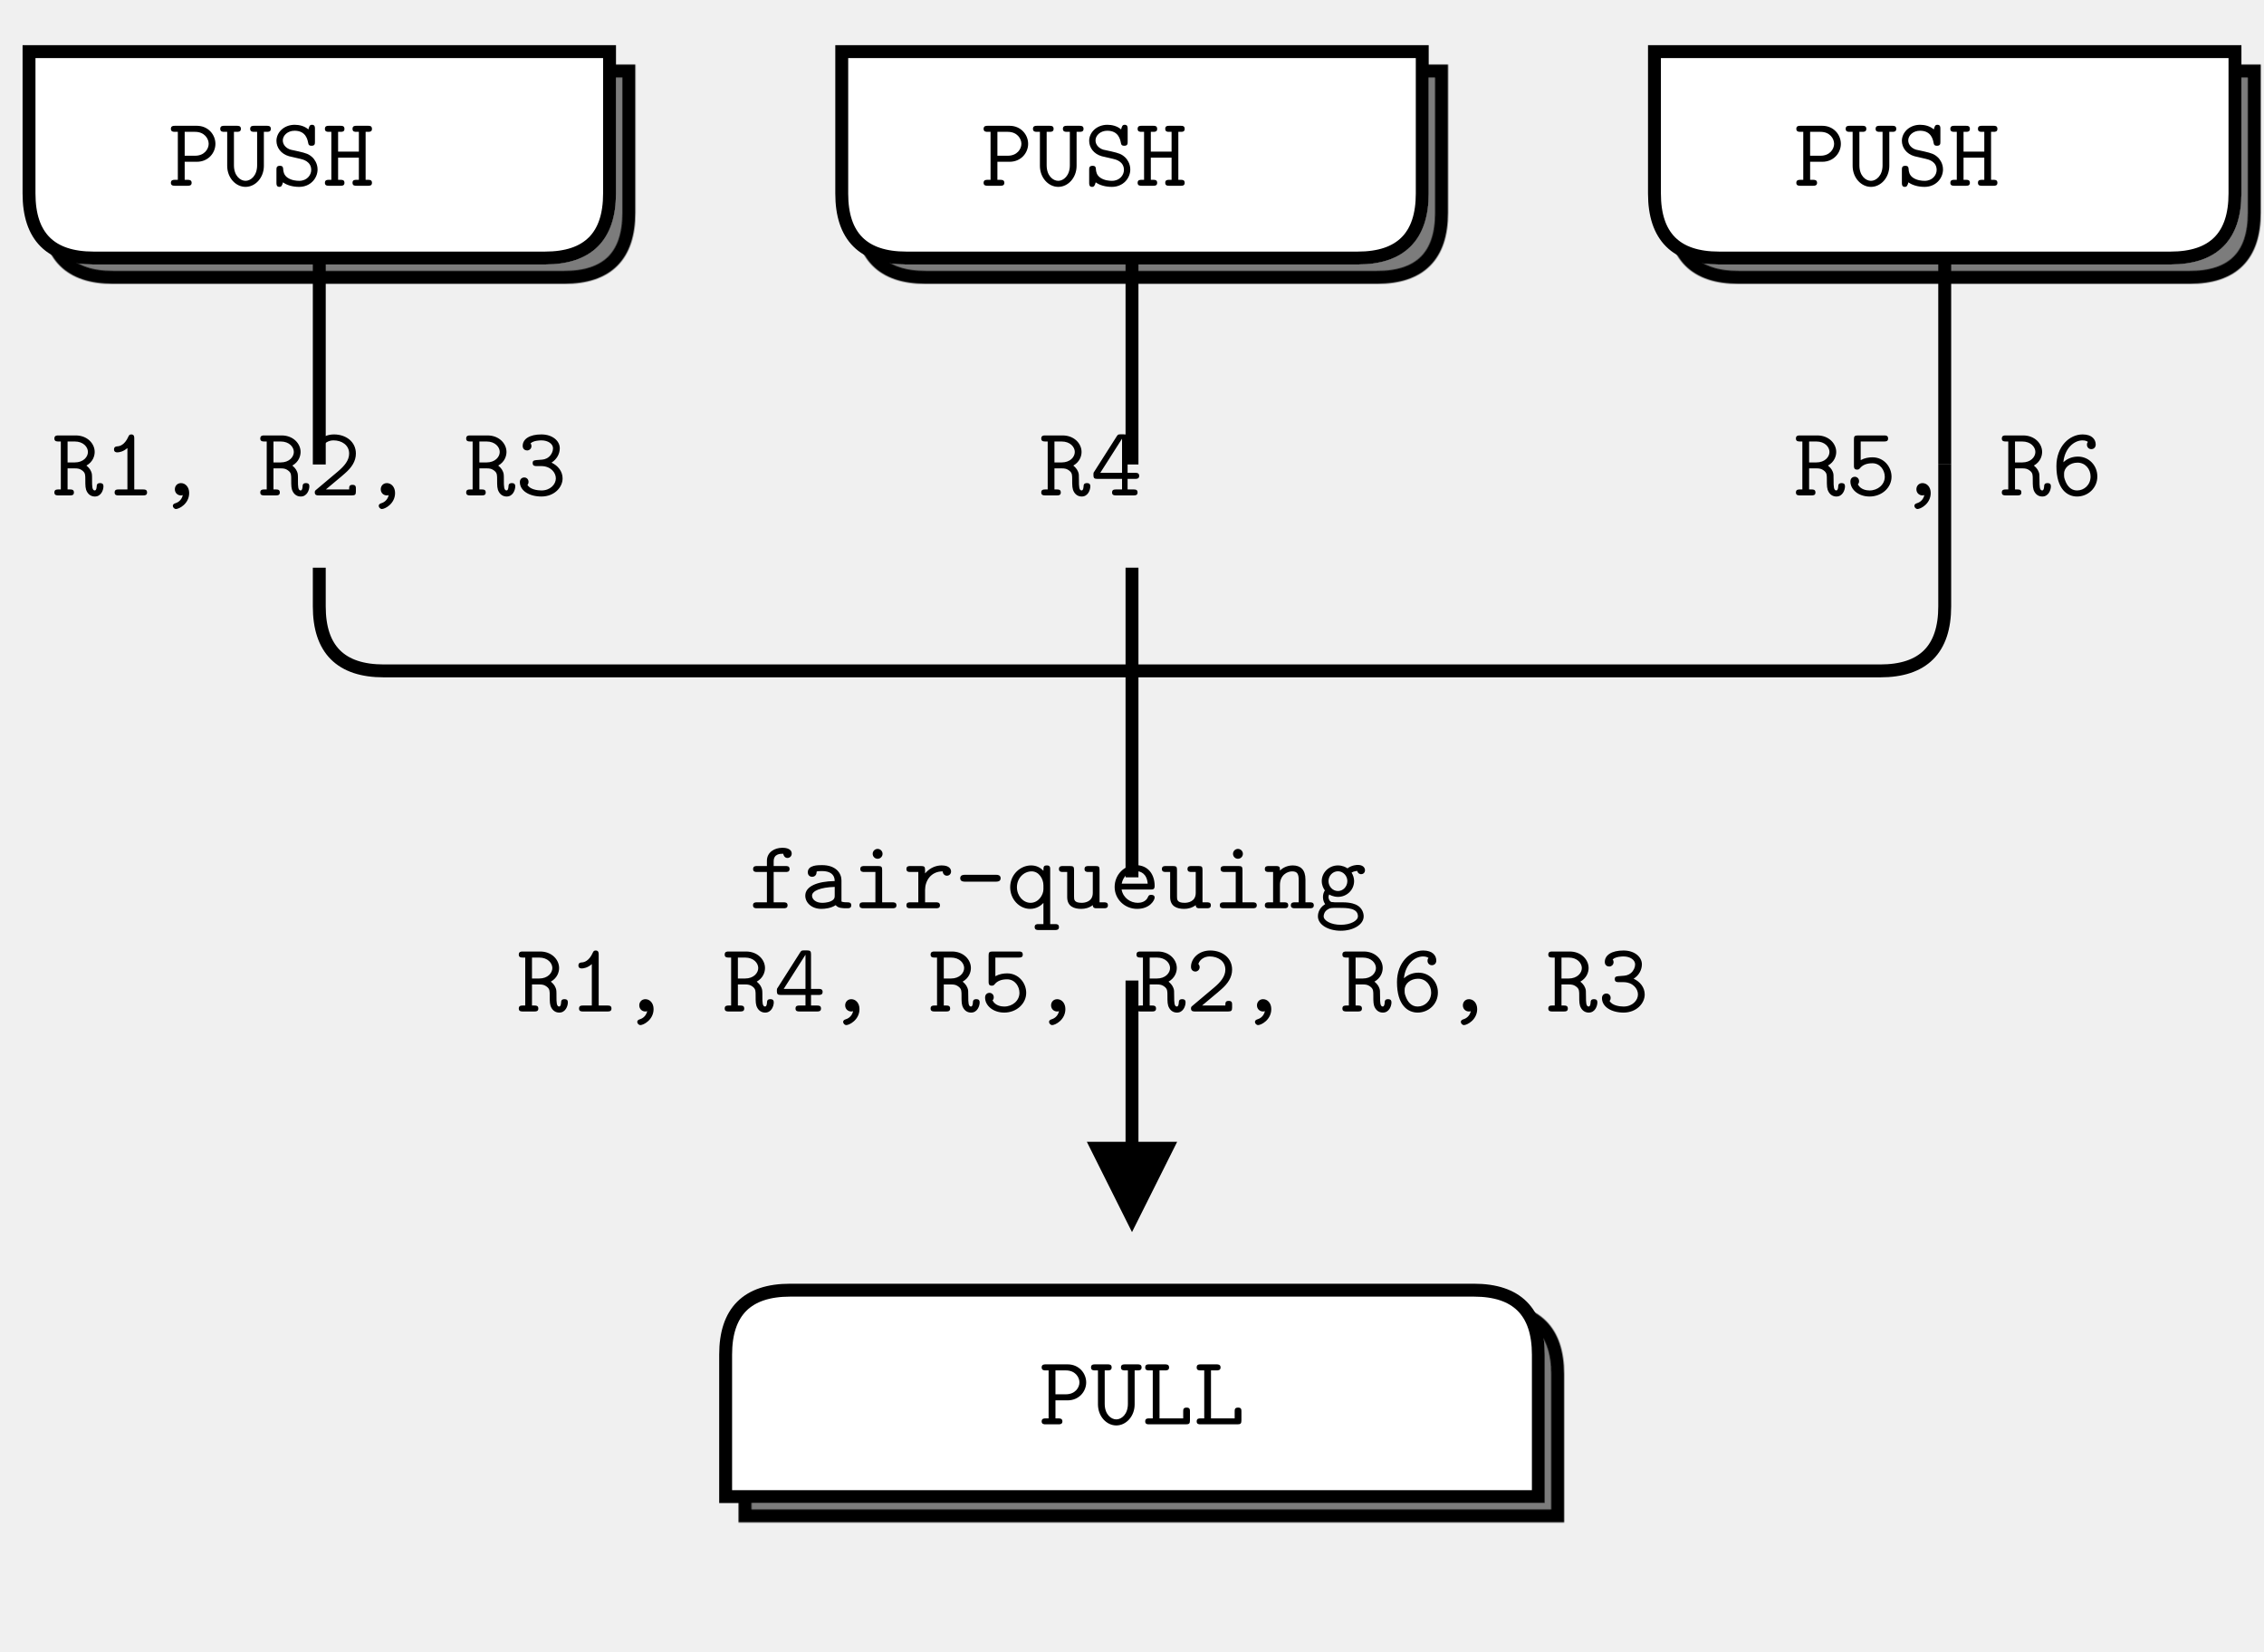
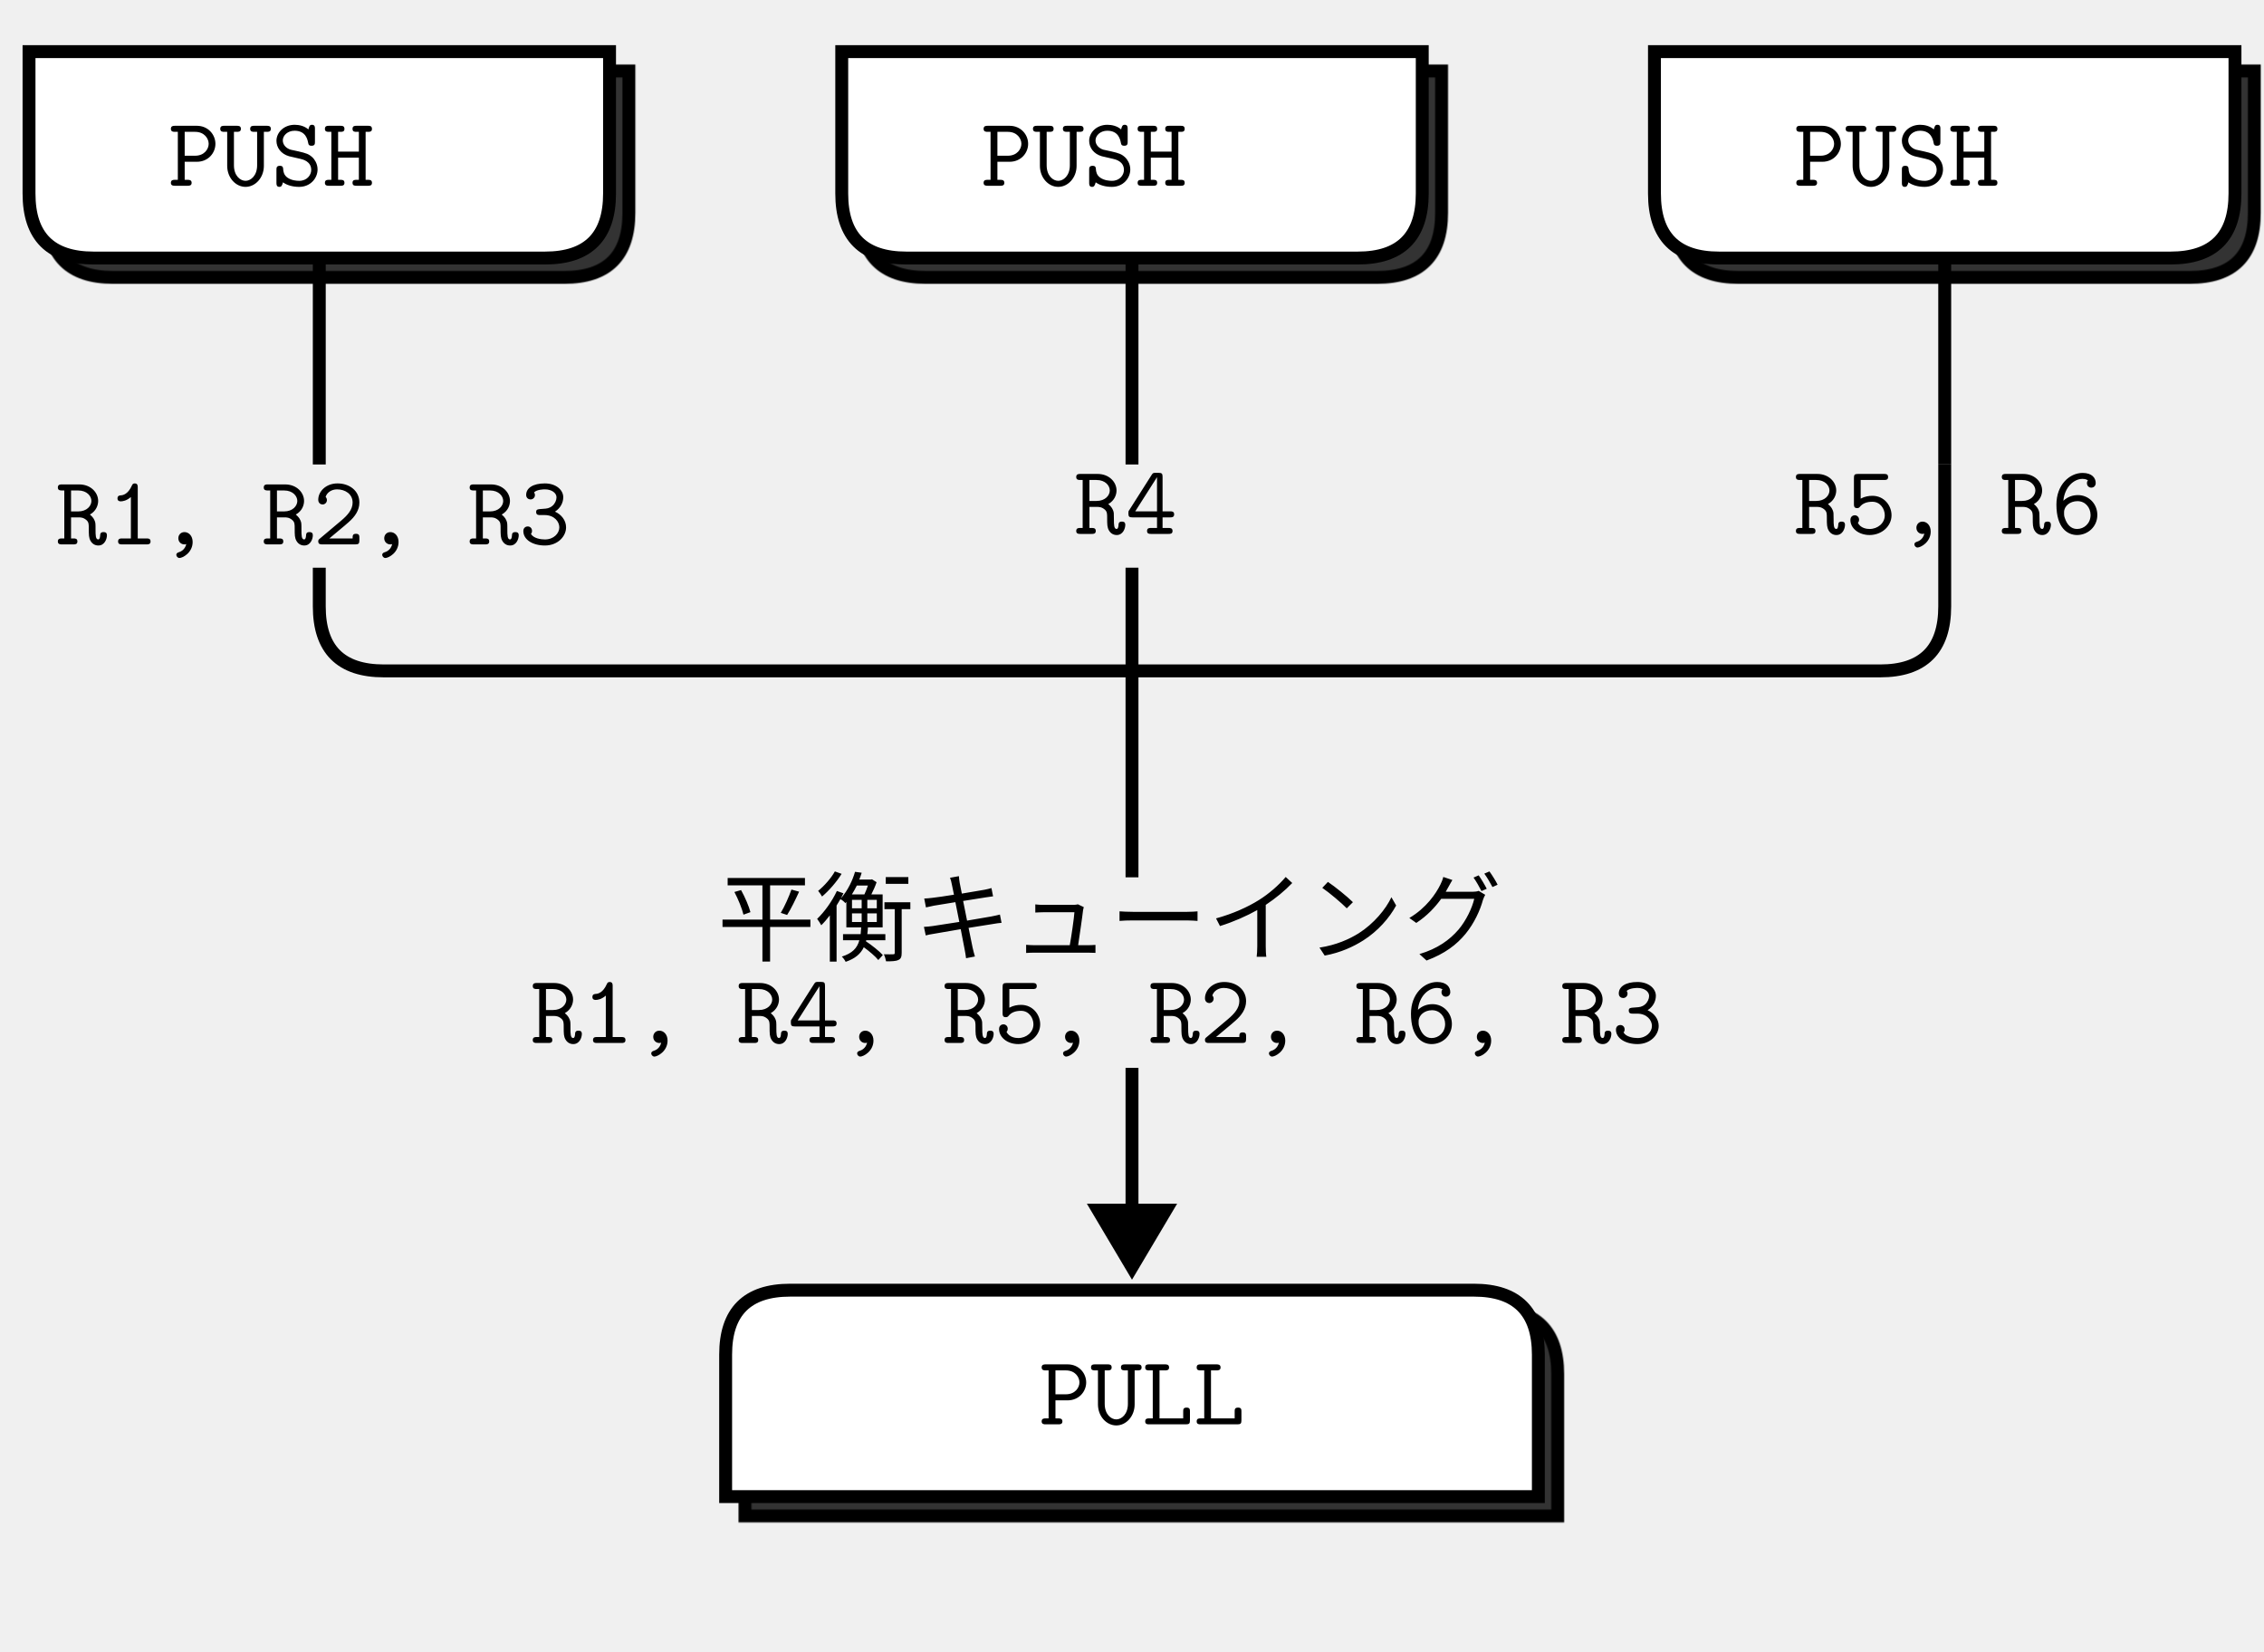
- <svg xmlns="http://www.w3.org/2000/svg" width="351px" height="256px" version="1.1">
-   <defs>
-     <filter id="dsFilter" width="150%" height="150%">
-       <feOffset result="offOut" in="SourceGraphic" dx="3" dy="3" />
-       <feColorMatrix result="matrixOut" in="offOut" type="matrix" values="0.2 0 0 0 0 0 0.2 0 0 0 0 0 0.2 0 0 0 0 0 1 0" />
-       <feBlend in="SourceGraphic" in2="matrixOut" mode="normal" />
+ <svg xmlns="http://www.w3.org/2000/svg" version="1.1" width="351" height="256" id="svg2">
+   <defs id="defs4">
+     <filter width="1.5" height="1.5" color-interpolation-filters="sRGB" id="dsFilter">
+       <feOffset id="feOffset7" dy="3" dx="3" in="SourceGraphic" result="offOut" />
+       <feColorMatrix id="feColorMatrix9" values="0.2 0 0 0 0 0 0.2 0 0 0 0 0 0.2 0 0 0 0 0 1 0" type="matrix" in="offOut" result="matrixOut" />
+       <feBlend in2="matrixOut" mode="normal" in="SourceGraphic" id="feBlend11" />
    </filter>
-     <marker id="iPointer" viewBox="0 0 10 10" refX="5" refY="5" markerUnits="strokeWidth" markerWidth="8" markerHeight="7" orient="auto">
-       <path d="M 10 0 L 10 10 L 0 5 z" />
+     <marker markerUnits="strokeWidth" refX="5" refY="5" markerWidth="8" markerHeight="7" orient="auto" viewBox="0 0 10 10" id="iPointer">
+       <path d="M 10,0 10,10 0,5 z" id="path14" />
    </marker>
-     <marker id="Pointer" viewBox="0 0 10 10" refX="5" refY="5" markerUnits="strokeWidth" markerWidth="8" markerHeight="7" orient="auto">
-       <path d="M 0 0 L 10 5 L 0 10 z" />
+     <marker markerUnits="strokeWidth" refX="5" refY="5" markerWidth="8" markerHeight="7" orient="auto" viewBox="0 0 10 10" id="Pointer">
+       <path d="M 0,0 10,5 0,10 z" id="path17" />
    </marker>
  </defs>
-   <g id="boxes" stroke="black" stroke-width="2" fill="none">
+   <g id="boxes" style="fill:none;stroke:#000000;stroke-width:2">
    <g id="group0">
-       <path id="path0" filter="url(#dsFilter)" fill="#fff" d="M 4.5 8 L 94.5 8 L 94.5 30 Q 94.5 40 84.5 40 L 14.5 40 Q 4.5 40 4.5 30 Z" />
-       <text x="26.1" y="28.8" id="text0" fill="#000" stroke="none" style="font-family:LMMono10,monospace;font-size:15.2px">PUSH </text>
+       <path d="m 4.5,8 90,0 0,22 q 0,10 -10,10 l -70,0 q -10,0 -10,-10 z" id="path0" style="fill:#ffffff;filter:url(#dsFilter)" />
+       <text x="26.1" y="28.8" id="text0" style="font-size:15.2px;fill:#000000;stroke:none;font-family:'LMMono10, monospace'">PUSH</text>
    </g>
    <g id="group2">
-       <path id="path2" filter="url(#dsFilter)" fill="#fff" d="M 130.5 8 L 220.5 8 L 220.5 30 Q 220.5 40 210.5 40 L 140.5 40 Q 130.5 40 130.5 30 Z" />
-       <text x="152.1" y="28.8" id="text2" fill="#000" stroke="none" style="font-family:LMMono10,monospace;font-size:15.2px">PUSH </text>
+       <path d="m 130.5,8 90,0 0,22 q 0,10 -10,10 l -70,0 q -10,0 -10,-10 z" id="path2" style="fill:#ffffff;filter:url(#dsFilter)" />
+       <text x="152.1" y="28.8" id="text2" style="font-size:15.2px;fill:#000000;stroke:none;font-family:'LMMono10, monospace'">PUSH</text>
    </g>
    <g id="group4">
-       <path id="path4" filter="url(#dsFilter)" fill="#fff" d="M 256.5 8 L 346.5 8 L 346.5 30 Q 346.5 40 336.5 40 L 266.5 40 Q 256.5 40 256.5 30 Z" />
-       <text x="278.1" y="28.8" id="text4" fill="#000" stroke="none" style="font-family:LMMono10,monospace;font-size:15.2px">PUSH </text>
+       <path d="m 256.5,8 90,0 0,22 q 0,10 -10,10 l -70,0 q -10,0 -10,-10 z" id="path4" style="fill:#ffffff;filter:url(#dsFilter)" />
+       <text x="278.1" y="28.8" id="text4" style="font-size:15.2px;fill:#000000;stroke:none;font-family:'LMMono10, monospace'">PUSH</text>
    </g>
    <g id="group18">
-       <path id="path18" filter="url(#dsFilter)" fill="#fff" d="M 112.5 210 Q 112.5 200 122.5 200 L 228.5 200 Q 238.5 200 238.5 210 L 238.5 232 L 112.5 232 Z" />
-       <text x="161.1" y="220.8" id="text18" fill="#000" stroke="none" style="font-family:LMMono10,monospace;font-size:15.2px">PULL </text>
+       <path d="m 112.5,210 q 0,-10 10,-10 l 106,0 q 10,0 10,10 l 0,22 -126,0 z" id="path18" style="fill:#ffffff;filter:url(#dsFilter)" />
+       <text x="161.1" y="220.8" id="text18" style="font-size:15.2px;fill:#000000;stroke:none;font-family:'LMMono10, monospace'">PULL</text>
    </g>
  </g>
-   <g id="lines" stroke="black" stroke-width="2" fill="none">
+   <g id="lines" style="fill:none;stroke:#000000;stroke-width:2">
    <g id="group104">
-       <path id="path104" d="M 49.5 40 L 49.5 72 " />
+       <path d="m 49.5,40 0,32" id="path104" />
    </g>
    <g id="group108">
-       <path id="path108" d="M 49.5 88 L 49.5 94 Q 49.5 104 59.5 104 L 175.5 104 L 291.5 104 Q 301.5 104 301.5 94 L 301.5 72 " />
+       <path d="m 49.5,88 0,6 q 0,10 10,10 l 116,0 116,0 q 10,0 10,-10 l 0,-22" id="path108" />
    </g>
    <g id="group329">
-       <path id="path329" d="M 175.5 40 L 175.5 72 " />
+       <path d="m 175.5,40 0,32" id="path329" />
    </g>
    <g id="group333">
-       <path id="path333" d="M 175.5 88 L 175.5 104 L 175.5 136 " />
+       <path d="m 175.5,88 0,16 0,32" id="path333" />
    </g>
-     <g id="group339">
-       <path id="path339" marker-start="url(#iPointer)" d="M 175.5 184 L 175.5 152 " />
+     <g transform="matrix(1,0,0,0.8420545,0,37.54488)" id="group339">
+       <path d="m 175.5,184 0,-32" id="path339" style="marker-start:url(#iPointer)" />
    </g>
    <g id="group554">
-       <path id="path554" d="M 301.5 40 L 301.5 72 " />
+       <path d="m 301.5,40 0,32" id="path554" />
    </g>
  </g>
-   <g id="text" fill="black" style="font-family:LMMono10,monospace;font-size:15.2px">
-     <text x="8.1" y="76.8" id="text3" fill="#000">R1, R2, R3 </text>
-     <text x="161.1" y="76.8" id="text4" fill="#000">R4 </text>
-     <text x="278.1" y="76.8" id="text5" fill="#000">R5, R6</text>
-     <text x="116.1" y="140.8" id="text6" fill="#000">fair-queuing</text>
-     <text x="80.1" y="156.8" id="text7" fill="#000">R1, R4, R5, R2, R6, R3</text>
+   <g id="text" style="font-size:15.2px;fill:#000000;font-family:'LMMono10, monospace'">
+     <text x="8.642" y="84.393" id="text3" style="fill:#000000">R1, R2, R3</text>
+     <text x="166.524" y="82.766" id="text47" style="fill:#000000">R4</text>
+     <text x="278.1" y="82.766" id="text5" style="fill:#000000">R5, R6</text>
+     <text x="111.219" y="147.851" id="text6" style="fill:#000000">平衡キューイング</text>
+     <text x="82.269" y="161.681" id="text7" style="fill:#000000">R1, R4, R5, R2, R6, R3</text>
  </g>
</svg>
